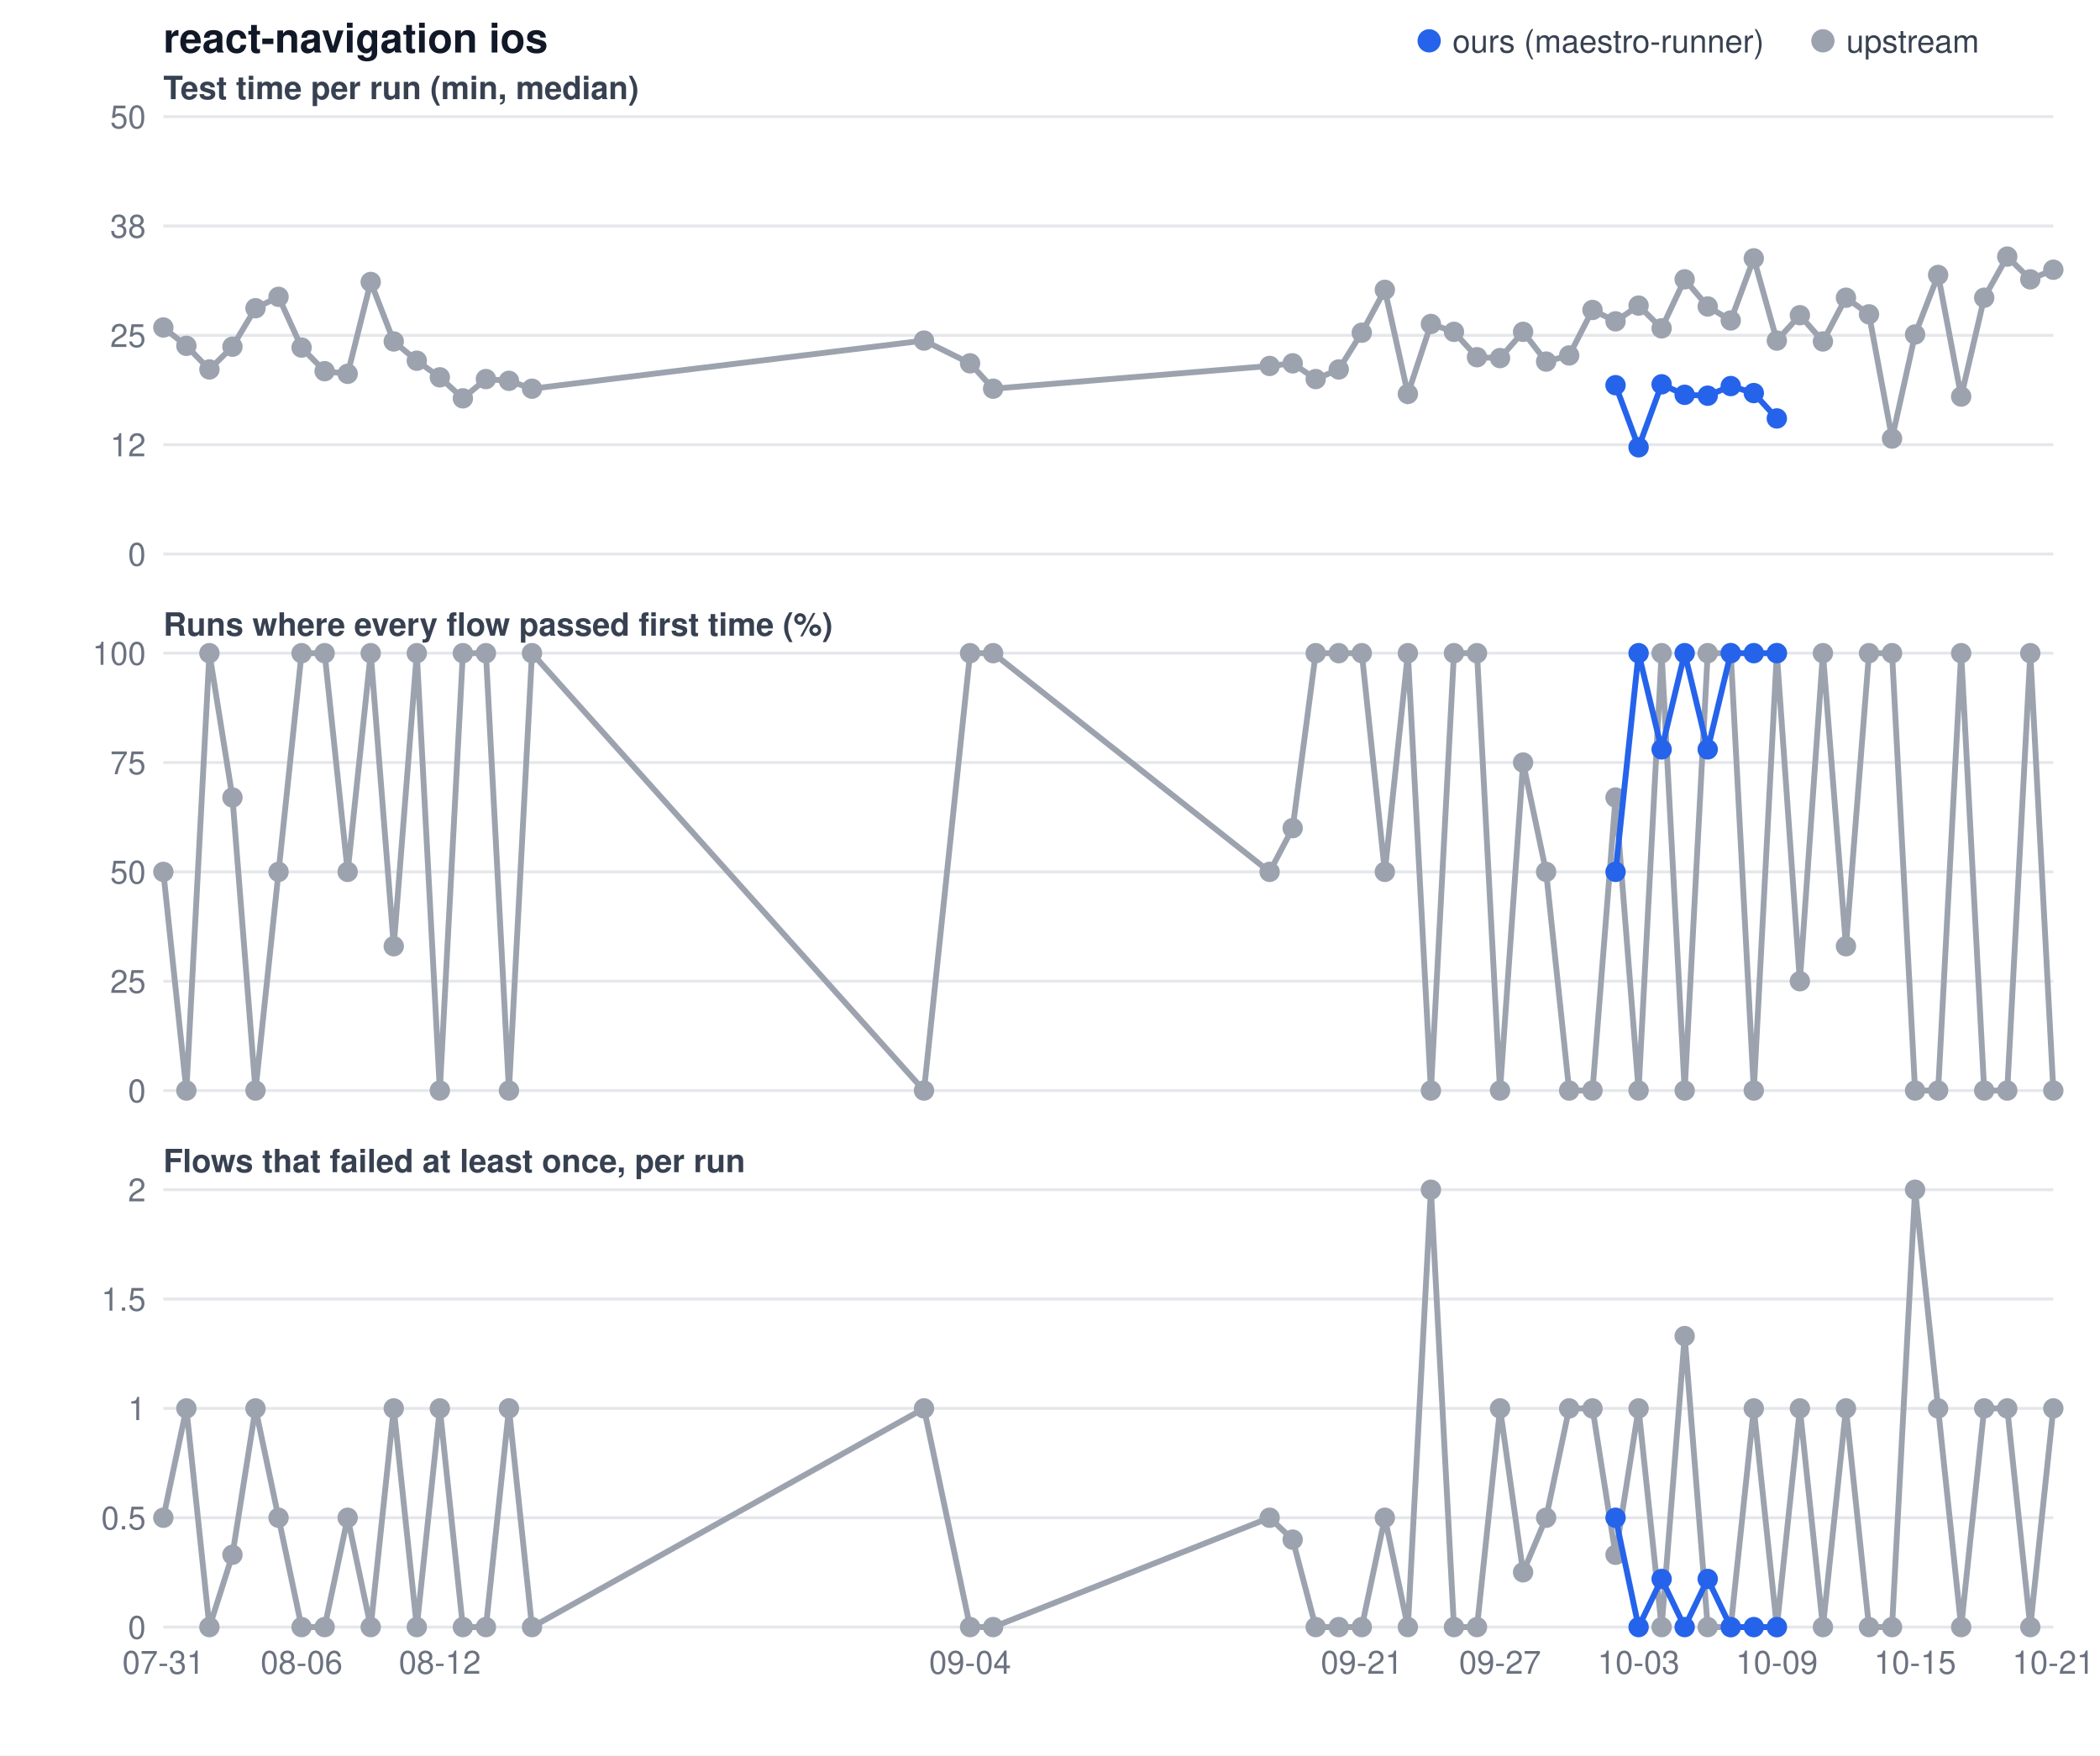
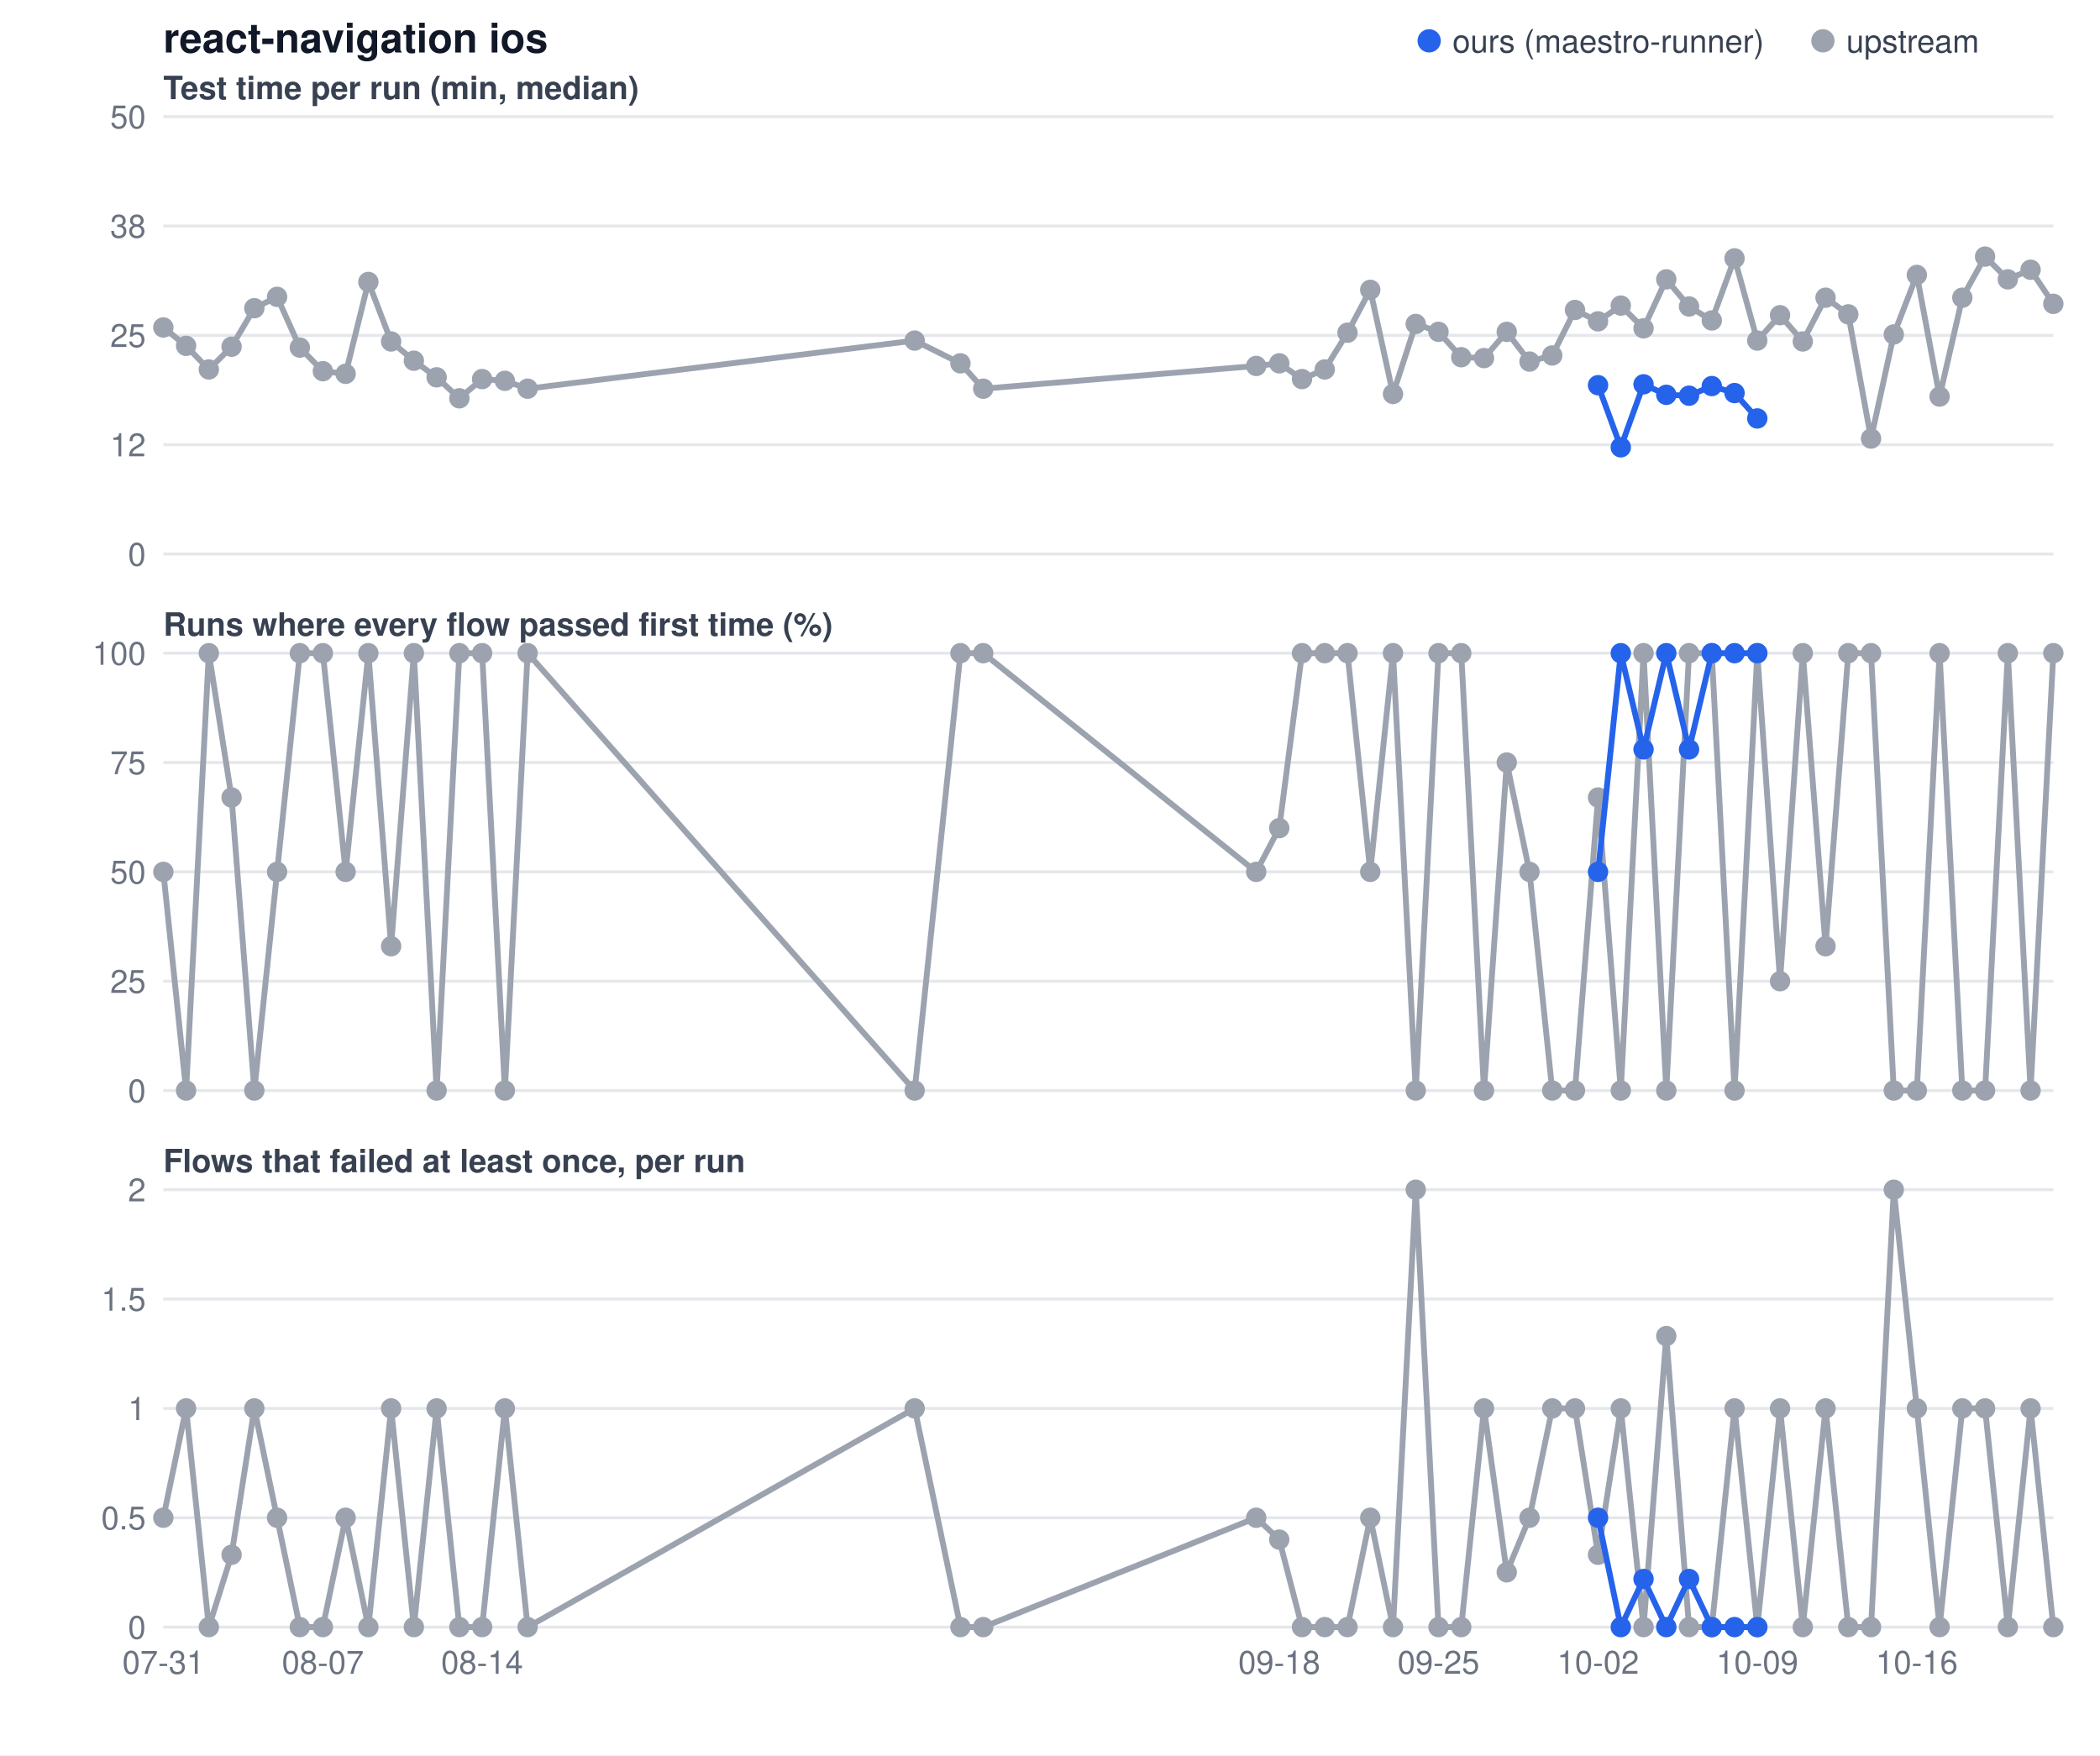
<svg xmlns="http://www.w3.org/2000/svg" width="720" height="602" font-family="-apple-system,Segoe UI,Helvetica,Arial,sans-serif" font-size="11">
  <rect width="100%" height="100%" fill="#ffffff" />
  <text x="56" y="18" font-size="14" font-weight="600" fill="#111827">react-navigation ios</text>
  <circle cx="490" cy="14" r="4" fill="#2563eb" />
  <text x="498" y="18" fill="#374151">ours (maestro-runner)</text>
  <circle cx="625" cy="14" r="4" fill="#9ca3af" />
  <text x="633" y="18" fill="#374151">upstream</text>
  <text x="56" y="34" fill="#374151" font-weight="600">Test time per run (min, median)</text>
  <line x1="56" x2="704" y1="190.0" y2="190.0" stroke="#e5e7eb" />
  <text x="50" y="194.0" text-anchor="end" fill="#6b7280">0</text>
  <line x1="56" x2="704" y1="152.5" y2="152.5" stroke="#e5e7eb" />
  <text x="50" y="156.5" text-anchor="end" fill="#6b7280">12</text>
  <line x1="56" x2="704" y1="115.0" y2="115.0" stroke="#e5e7eb" />
  <text x="50" y="119.0" text-anchor="end" fill="#6b7280">25</text>
  <line x1="56" x2="704" y1="77.5" y2="77.5" stroke="#e5e7eb" />
  <text x="50" y="81.5" text-anchor="end" fill="#6b7280">38</text>
  <line x1="56" x2="704" y1="40.0" y2="40.0" stroke="#e5e7eb" />
  <text x="50" y="44.0" text-anchor="end" fill="#6b7280">50</text>
-   <polyline fill="none" stroke="#9ca3af" stroke-width="2" points="56.0,112.3 63.9,118.6 71.8,126.7 79.7,118.9 87.6,105.7 95.5,101.8 103.4,119.2 111.3,127.3 119.2,128.2 127.1,96.7 135.0,117.1 142.9,123.7 150.8,129.4 158.7,136.6 166.6,130.0 174.5,130.6 182.4,133.3 316.8,116.8 332.6,124.6 340.5,133.3 435.3,125.5 443.2,124.6 451.1,130.0 459.0,126.7 466.9,114.1 474.8,99.4 482.7,135.1 490.6,111.1 498.5,113.8 506.4,122.5 514.3,122.8 522.2,113.8 530.1,124.0 538.0,121.9 546.0,106.3 553.9,110.2 561.8,104.8 569.7,112.6 577.6,95.8 585.5,105.1 593.4,109.9 601.3,88.6 609.2,116.8 617.1,108.1 625.0,117.1 632.9,102.1 640.8,107.8 648.7,150.4 656.6,114.7 664.5,94.3 672.4,136.0 680.3,102.1 688.2,88.0 696.1,95.8 704.0,92.5" />
+   <polyline fill="none" stroke="#9ca3af" stroke-width="2" points="56.0,112.3 63.8,118.6 71.6,126.7 79.4,118.9 87.2,105.7 95.0,101.8 102.8,119.2 110.7,127.3 118.5,128.2 126.3,96.7 134.1,117.1 141.9,123.7 149.7,129.4 157.5,136.6 165.3,130.0 173.1,130.6 180.9,133.3 313.6,116.8 329.3,124.6 337.1,133.3 430.7,125.5 438.6,124.6 446.4,130.0 454.2,126.7 462.0,114.1 469.8,99.4 477.6,135.1 485.4,111.1 493.2,113.8 501.0,122.5 508.8,122.8 516.6,113.8 524.4,124.0 532.2,121.9 540.0,106.3 547.9,110.2 555.7,104.8 563.5,112.6 571.3,95.8 579.1,105.1 586.9,109.9 594.7,88.6 602.5,116.8 610.3,108.1 618.1,117.1 625.9,102.1 633.7,107.8 641.5,150.4 649.3,114.7 657.2,94.3 665.0,136.0 672.8,102.1 680.6,88.0 688.4,95.8 696.2,92.5 704.0,104.2" />
  <circle cx="56.0" cy="112.3" r="3.5" fill="#9ca3af" />
-   <circle cx="63.9" cy="118.6" r="3.5" fill="#9ca3af" />
-   <circle cx="71.8" cy="126.7" r="3.5" fill="#9ca3af" />
-   <circle cx="79.7" cy="118.9" r="3.5" fill="#9ca3af" />
-   <circle cx="87.6" cy="105.7" r="3.5" fill="#9ca3af" />
-   <circle cx="95.5" cy="101.8" r="3.5" fill="#9ca3af" />
-   <circle cx="103.4" cy="119.2" r="3.5" fill="#9ca3af" />
-   <circle cx="111.3" cy="127.3" r="3.5" fill="#9ca3af" />
-   <circle cx="119.2" cy="128.2" r="3.5" fill="#9ca3af" />
-   <circle cx="127.1" cy="96.7" r="3.5" fill="#9ca3af" />
-   <circle cx="135.0" cy="117.1" r="3.5" fill="#9ca3af" />
-   <circle cx="142.9" cy="123.7" r="3.5" fill="#9ca3af" />
-   <circle cx="150.8" cy="129.4" r="3.5" fill="#9ca3af" />
-   <circle cx="158.7" cy="136.6" r="3.5" fill="#9ca3af" />
-   <circle cx="166.6" cy="130.0" r="3.5" fill="#9ca3af" />
-   <circle cx="174.5" cy="130.6" r="3.5" fill="#9ca3af" />
-   <circle cx="182.4" cy="133.3" r="3.5" fill="#9ca3af" />
-   <circle cx="316.8" cy="116.8" r="3.5" fill="#9ca3af" />
-   <circle cx="332.6" cy="124.6" r="3.5" fill="#9ca3af" />
-   <circle cx="340.5" cy="133.3" r="3.5" fill="#9ca3af" />
-   <circle cx="435.3" cy="125.5" r="3.5" fill="#9ca3af" />
-   <circle cx="443.2" cy="124.6" r="3.5" fill="#9ca3af" />
-   <circle cx="451.1" cy="130.0" r="3.5" fill="#9ca3af" />
-   <circle cx="459.0" cy="126.7" r="3.5" fill="#9ca3af" />
-   <circle cx="466.9" cy="114.1" r="3.5" fill="#9ca3af" />
-   <circle cx="474.8" cy="99.4" r="3.5" fill="#9ca3af" />
-   <circle cx="482.7" cy="135.1" r="3.5" fill="#9ca3af" />
-   <circle cx="490.6" cy="111.1" r="3.5" fill="#9ca3af" />
-   <circle cx="498.5" cy="113.8" r="3.5" fill="#9ca3af" />
-   <circle cx="506.4" cy="122.5" r="3.5" fill="#9ca3af" />
-   <circle cx="514.3" cy="122.8" r="3.5" fill="#9ca3af" />
-   <circle cx="522.2" cy="113.8" r="3.5" fill="#9ca3af" />
-   <circle cx="530.1" cy="124.0" r="3.5" fill="#9ca3af" />
-   <circle cx="538.0" cy="121.9" r="3.5" fill="#9ca3af" />
-   <circle cx="546.0" cy="106.3" r="3.5" fill="#9ca3af" />
-   <circle cx="553.9" cy="110.2" r="3.5" fill="#9ca3af" />
-   <circle cx="561.8" cy="104.8" r="3.5" fill="#9ca3af" />
-   <circle cx="569.7" cy="112.6" r="3.5" fill="#9ca3af" />
-   <circle cx="577.6" cy="95.8" r="3.5" fill="#9ca3af" />
-   <circle cx="585.5" cy="105.1" r="3.5" fill="#9ca3af" />
-   <circle cx="593.4" cy="109.9" r="3.5" fill="#9ca3af" />
-   <circle cx="601.3" cy="88.6" r="3.5" fill="#9ca3af" />
-   <circle cx="609.2" cy="116.8" r="3.5" fill="#9ca3af" />
-   <circle cx="617.1" cy="108.1" r="3.5" fill="#9ca3af" />
-   <circle cx="625.0" cy="117.1" r="3.5" fill="#9ca3af" />
-   <circle cx="632.9" cy="102.1" r="3.5" fill="#9ca3af" />
-   <circle cx="640.8" cy="107.8" r="3.5" fill="#9ca3af" />
-   <circle cx="648.7" cy="150.4" r="3.5" fill="#9ca3af" />
-   <circle cx="656.6" cy="114.7" r="3.5" fill="#9ca3af" />
-   <circle cx="664.5" cy="94.3" r="3.5" fill="#9ca3af" />
-   <circle cx="672.4" cy="136.0" r="3.5" fill="#9ca3af" />
-   <circle cx="680.3" cy="102.1" r="3.5" fill="#9ca3af" />
-   <circle cx="688.2" cy="88.0" r="3.5" fill="#9ca3af" />
-   <circle cx="696.1" cy="95.8" r="3.5" fill="#9ca3af" />
-   <circle cx="704.0" cy="92.5" r="3.5" fill="#9ca3af" />
-   <polyline fill="none" stroke="#2563eb" stroke-width="2" points="553.9,132.1 561.8,153.4 569.7,131.8 577.6,135.4 585.5,135.7 593.4,132.4 601.3,134.8 609.2,143.5" />
-   <circle cx="553.9" cy="132.1" r="3.5" fill="#2563eb" />
-   <circle cx="561.8" cy="153.4" r="3.5" fill="#2563eb" />
-   <circle cx="569.7" cy="131.8" r="3.5" fill="#2563eb" />
-   <circle cx="577.6" cy="135.4" r="3.5" fill="#2563eb" />
-   <circle cx="585.5" cy="135.7" r="3.5" fill="#2563eb" />
-   <circle cx="593.4" cy="132.4" r="3.5" fill="#2563eb" />
-   <circle cx="601.3" cy="134.8" r="3.5" fill="#2563eb" />
-   <circle cx="609.2" cy="143.5" r="3.5" fill="#2563eb" />
+   <circle cx="63.8" cy="118.6" r="3.5" fill="#9ca3af" />
+   <circle cx="71.6" cy="126.7" r="3.5" fill="#9ca3af" />
+   <circle cx="79.4" cy="118.9" r="3.5" fill="#9ca3af" />
+   <circle cx="87.2" cy="105.7" r="3.5" fill="#9ca3af" />
+   <circle cx="95.0" cy="101.8" r="3.5" fill="#9ca3af" />
+   <circle cx="102.8" cy="119.2" r="3.5" fill="#9ca3af" />
+   <circle cx="110.7" cy="127.3" r="3.5" fill="#9ca3af" />
+   <circle cx="118.5" cy="128.2" r="3.5" fill="#9ca3af" />
+   <circle cx="126.3" cy="96.7" r="3.5" fill="#9ca3af" />
+   <circle cx="134.1" cy="117.1" r="3.5" fill="#9ca3af" />
+   <circle cx="141.9" cy="123.7" r="3.5" fill="#9ca3af" />
+   <circle cx="149.7" cy="129.4" r="3.5" fill="#9ca3af" />
+   <circle cx="157.5" cy="136.6" r="3.5" fill="#9ca3af" />
+   <circle cx="165.3" cy="130.0" r="3.5" fill="#9ca3af" />
+   <circle cx="173.1" cy="130.6" r="3.5" fill="#9ca3af" />
+   <circle cx="180.9" cy="133.3" r="3.5" fill="#9ca3af" />
+   <circle cx="313.6" cy="116.8" r="3.5" fill="#9ca3af" />
+   <circle cx="329.3" cy="124.6" r="3.5" fill="#9ca3af" />
+   <circle cx="337.1" cy="133.3" r="3.5" fill="#9ca3af" />
+   <circle cx="430.7" cy="125.5" r="3.5" fill="#9ca3af" />
+   <circle cx="438.6" cy="124.6" r="3.5" fill="#9ca3af" />
+   <circle cx="446.4" cy="130.0" r="3.5" fill="#9ca3af" />
+   <circle cx="454.2" cy="126.7" r="3.5" fill="#9ca3af" />
+   <circle cx="462.0" cy="114.1" r="3.5" fill="#9ca3af" />
+   <circle cx="469.8" cy="99.4" r="3.5" fill="#9ca3af" />
+   <circle cx="477.6" cy="135.1" r="3.5" fill="#9ca3af" />
+   <circle cx="485.4" cy="111.1" r="3.5" fill="#9ca3af" />
+   <circle cx="493.2" cy="113.8" r="3.5" fill="#9ca3af" />
+   <circle cx="501.0" cy="122.5" r="3.5" fill="#9ca3af" />
+   <circle cx="508.8" cy="122.8" r="3.5" fill="#9ca3af" />
+   <circle cx="516.6" cy="113.8" r="3.5" fill="#9ca3af" />
+   <circle cx="524.4" cy="124.0" r="3.5" fill="#9ca3af" />
+   <circle cx="532.2" cy="121.9" r="3.5" fill="#9ca3af" />
+   <circle cx="540.0" cy="106.3" r="3.5" fill="#9ca3af" />
+   <circle cx="547.9" cy="110.2" r="3.5" fill="#9ca3af" />
+   <circle cx="555.7" cy="104.8" r="3.5" fill="#9ca3af" />
+   <circle cx="563.5" cy="112.6" r="3.5" fill="#9ca3af" />
+   <circle cx="571.3" cy="95.8" r="3.5" fill="#9ca3af" />
+   <circle cx="579.1" cy="105.1" r="3.5" fill="#9ca3af" />
+   <circle cx="586.9" cy="109.9" r="3.5" fill="#9ca3af" />
+   <circle cx="594.7" cy="88.6" r="3.5" fill="#9ca3af" />
+   <circle cx="602.5" cy="116.8" r="3.5" fill="#9ca3af" />
+   <circle cx="610.3" cy="108.1" r="3.5" fill="#9ca3af" />
+   <circle cx="618.1" cy="117.1" r="3.5" fill="#9ca3af" />
+   <circle cx="625.9" cy="102.1" r="3.5" fill="#9ca3af" />
+   <circle cx="633.7" cy="107.8" r="3.5" fill="#9ca3af" />
+   <circle cx="641.5" cy="150.4" r="3.5" fill="#9ca3af" />
+   <circle cx="649.3" cy="114.7" r="3.5" fill="#9ca3af" />
+   <circle cx="657.2" cy="94.3" r="3.5" fill="#9ca3af" />
+   <circle cx="665.0" cy="136.0" r="3.5" fill="#9ca3af" />
+   <circle cx="672.8" cy="102.1" r="3.5" fill="#9ca3af" />
+   <circle cx="680.6" cy="88.0" r="3.5" fill="#9ca3af" />
+   <circle cx="688.4" cy="95.8" r="3.5" fill="#9ca3af" />
+   <circle cx="696.2" cy="92.5" r="3.5" fill="#9ca3af" />
+   <circle cx="704.0" cy="104.2" r="3.5" fill="#9ca3af" />
+   <polyline fill="none" stroke="#2563eb" stroke-width="2" points="547.9,132.1 555.7,153.4 563.5,131.8 571.3,135.4 579.1,135.7 586.9,132.4 594.7,134.8 602.5,143.5" />
+   <circle cx="547.9" cy="132.1" r="3.5" fill="#2563eb" />
+   <circle cx="555.7" cy="153.4" r="3.5" fill="#2563eb" />
+   <circle cx="563.5" cy="131.8" r="3.5" fill="#2563eb" />
+   <circle cx="571.3" cy="135.4" r="3.5" fill="#2563eb" />
+   <circle cx="579.1" cy="135.7" r="3.5" fill="#2563eb" />
+   <circle cx="586.9" cy="132.4" r="3.5" fill="#2563eb" />
+   <circle cx="594.7" cy="134.8" r="3.5" fill="#2563eb" />
+   <circle cx="602.5" cy="143.5" r="3.5" fill="#2563eb" />
  <text x="56" y="218" fill="#374151" font-weight="600">Runs where every flow passed first time (%)</text>
  <line x1="56" x2="704" y1="374.0" y2="374.0" stroke="#e5e7eb" />
  <text x="50" y="378.0" text-anchor="end" fill="#6b7280">0</text>
  <line x1="56" x2="704" y1="336.5" y2="336.5" stroke="#e5e7eb" />
  <text x="50" y="340.5" text-anchor="end" fill="#6b7280">25</text>
  <line x1="56" x2="704" y1="299.0" y2="299.0" stroke="#e5e7eb" />
  <text x="50" y="303.0" text-anchor="end" fill="#6b7280">50</text>
  <line x1="56" x2="704" y1="261.5" y2="261.5" stroke="#e5e7eb" />
  <text x="50" y="265.5" text-anchor="end" fill="#6b7280">75</text>
  <line x1="56" x2="704" y1="224.0" y2="224.0" stroke="#e5e7eb" />
  <text x="50" y="228.0" text-anchor="end" fill="#6b7280">100</text>
-   <polyline fill="none" stroke="#9ca3af" stroke-width="2" points="56.0,299.0 63.9,374.0 71.8,224.0 79.7,273.5 87.6,374.0 95.5,299.0 103.4,224.0 111.3,224.0 119.2,299.0 127.1,224.0 135.0,324.5 142.9,224.0 150.8,374.0 158.7,224.0 166.6,224.0 174.5,374.0 182.4,224.0 316.8,374.0 332.6,224.0 340.5,224.0 435.3,299.0 443.2,284.0 451.1,224.0 459.0,224.0 466.9,224.0 474.8,299.0 482.7,224.0 490.6,374.0 498.5,224.0 506.4,224.0 514.3,374.0 522.2,261.5 530.1,299.0 538.0,374.0 546.0,374.0 553.9,273.5 561.8,374.0 569.7,224.0 577.6,374.0 585.5,224.0 593.4,224.0 601.3,374.0 609.2,224.0 617.1,336.5 625.0,224.0 632.9,324.5 640.8,224.0 648.7,224.0 656.6,374.0 664.5,374.0 672.4,224.0 680.3,374.0 688.2,374.0 696.1,224.0 704.0,374.0" />
+   <polyline fill="none" stroke="#9ca3af" stroke-width="2" points="56.0,299.0 63.8,374.0 71.6,224.0 79.4,273.5 87.2,374.0 95.0,299.0 102.8,224.0 110.7,224.0 118.5,299.0 126.3,224.0 134.1,324.5 141.9,224.0 149.7,374.0 157.5,224.0 165.3,224.0 173.1,374.0 180.9,224.0 313.6,374.0 329.3,224.0 337.1,224.0 430.7,299.0 438.6,284.0 446.4,224.0 454.2,224.0 462.0,224.0 469.8,299.0 477.6,224.0 485.4,374.0 493.2,224.0 501.0,224.0 508.8,374.0 516.6,261.5 524.4,299.0 532.2,374.0 540.0,374.0 547.9,273.5 555.7,374.0 563.5,224.0 571.3,374.0 579.1,224.0 586.9,224.0 594.7,374.0 602.5,224.0 610.3,336.5 618.1,224.0 625.9,324.5 633.7,224.0 641.5,224.0 649.3,374.0 657.2,374.0 665.0,224.0 672.8,374.0 680.6,374.0 688.4,224.0 696.2,374.0 704.0,224.0" />
  <circle cx="56.0" cy="299.0" r="3.5" fill="#9ca3af" />
-   <circle cx="63.9" cy="374.0" r="3.5" fill="#9ca3af" />
-   <circle cx="71.8" cy="224.0" r="3.5" fill="#9ca3af" />
-   <circle cx="79.7" cy="273.5" r="3.5" fill="#9ca3af" />
-   <circle cx="87.6" cy="374.0" r="3.5" fill="#9ca3af" />
-   <circle cx="95.5" cy="299.0" r="3.5" fill="#9ca3af" />
-   <circle cx="103.4" cy="224.0" r="3.5" fill="#9ca3af" />
-   <circle cx="111.3" cy="224.0" r="3.5" fill="#9ca3af" />
-   <circle cx="119.2" cy="299.0" r="3.5" fill="#9ca3af" />
-   <circle cx="127.1" cy="224.0" r="3.5" fill="#9ca3af" />
-   <circle cx="135.0" cy="324.5" r="3.5" fill="#9ca3af" />
-   <circle cx="142.9" cy="224.0" r="3.5" fill="#9ca3af" />
-   <circle cx="150.8" cy="374.0" r="3.5" fill="#9ca3af" />
-   <circle cx="158.7" cy="224.0" r="3.5" fill="#9ca3af" />
-   <circle cx="166.6" cy="224.0" r="3.5" fill="#9ca3af" />
-   <circle cx="174.5" cy="374.0" r="3.5" fill="#9ca3af" />
-   <circle cx="182.4" cy="224.0" r="3.5" fill="#9ca3af" />
-   <circle cx="316.8" cy="374.0" r="3.5" fill="#9ca3af" />
-   <circle cx="332.6" cy="224.0" r="3.5" fill="#9ca3af" />
-   <circle cx="340.5" cy="224.0" r="3.5" fill="#9ca3af" />
-   <circle cx="435.3" cy="299.0" r="3.5" fill="#9ca3af" />
-   <circle cx="443.2" cy="284.0" r="3.5" fill="#9ca3af" />
-   <circle cx="451.1" cy="224.0" r="3.5" fill="#9ca3af" />
-   <circle cx="459.0" cy="224.0" r="3.5" fill="#9ca3af" />
-   <circle cx="466.9" cy="224.0" r="3.5" fill="#9ca3af" />
-   <circle cx="474.8" cy="299.0" r="3.5" fill="#9ca3af" />
-   <circle cx="482.7" cy="224.0" r="3.5" fill="#9ca3af" />
-   <circle cx="490.6" cy="374.0" r="3.5" fill="#9ca3af" />
-   <circle cx="498.5" cy="224.0" r="3.5" fill="#9ca3af" />
-   <circle cx="506.4" cy="224.0" r="3.5" fill="#9ca3af" />
-   <circle cx="514.3" cy="374.0" r="3.5" fill="#9ca3af" />
-   <circle cx="522.2" cy="261.5" r="3.5" fill="#9ca3af" />
-   <circle cx="530.1" cy="299.0" r="3.5" fill="#9ca3af" />
-   <circle cx="538.0" cy="374.0" r="3.5" fill="#9ca3af" />
-   <circle cx="546.0" cy="374.0" r="3.5" fill="#9ca3af" />
-   <circle cx="553.9" cy="273.5" r="3.5" fill="#9ca3af" />
-   <circle cx="561.8" cy="374.0" r="3.5" fill="#9ca3af" />
-   <circle cx="569.7" cy="224.0" r="3.5" fill="#9ca3af" />
-   <circle cx="577.6" cy="374.0" r="3.5" fill="#9ca3af" />
-   <circle cx="585.5" cy="224.0" r="3.5" fill="#9ca3af" />
-   <circle cx="593.4" cy="224.0" r="3.5" fill="#9ca3af" />
-   <circle cx="601.3" cy="374.0" r="3.5" fill="#9ca3af" />
-   <circle cx="609.2" cy="224.0" r="3.5" fill="#9ca3af" />
-   <circle cx="617.1" cy="336.5" r="3.5" fill="#9ca3af" />
-   <circle cx="625.0" cy="224.0" r="3.5" fill="#9ca3af" />
-   <circle cx="632.9" cy="324.5" r="3.5" fill="#9ca3af" />
-   <circle cx="640.8" cy="224.0" r="3.5" fill="#9ca3af" />
-   <circle cx="648.7" cy="224.0" r="3.5" fill="#9ca3af" />
-   <circle cx="656.6" cy="374.0" r="3.5" fill="#9ca3af" />
-   <circle cx="664.5" cy="374.0" r="3.5" fill="#9ca3af" />
-   <circle cx="672.4" cy="224.0" r="3.5" fill="#9ca3af" />
-   <circle cx="680.3" cy="374.0" r="3.5" fill="#9ca3af" />
-   <circle cx="688.2" cy="374.0" r="3.5" fill="#9ca3af" />
-   <circle cx="696.1" cy="224.0" r="3.5" fill="#9ca3af" />
-   <circle cx="704.0" cy="374.0" r="3.5" fill="#9ca3af" />
-   <polyline fill="none" stroke="#2563eb" stroke-width="2" points="553.9,299.0 561.8,224.0 569.7,257.0 577.6,224.0 585.5,257.0 593.4,224.0 601.3,224.0 609.2,224.0" />
-   <circle cx="553.9" cy="299.0" r="3.5" fill="#2563eb" />
-   <circle cx="561.8" cy="224.0" r="3.5" fill="#2563eb" />
-   <circle cx="569.7" cy="257.0" r="3.5" fill="#2563eb" />
-   <circle cx="577.6" cy="224.0" r="3.5" fill="#2563eb" />
-   <circle cx="585.5" cy="257.0" r="3.5" fill="#2563eb" />
-   <circle cx="593.4" cy="224.0" r="3.5" fill="#2563eb" />
-   <circle cx="601.3" cy="224.0" r="3.5" fill="#2563eb" />
-   <circle cx="609.2" cy="224.0" r="3.5" fill="#2563eb" />
+   <circle cx="63.8" cy="374.0" r="3.5" fill="#9ca3af" />
+   <circle cx="71.6" cy="224.0" r="3.5" fill="#9ca3af" />
+   <circle cx="79.4" cy="273.5" r="3.5" fill="#9ca3af" />
+   <circle cx="87.2" cy="374.0" r="3.5" fill="#9ca3af" />
+   <circle cx="95.0" cy="299.0" r="3.5" fill="#9ca3af" />
+   <circle cx="102.8" cy="224.0" r="3.5" fill="#9ca3af" />
+   <circle cx="110.7" cy="224.0" r="3.5" fill="#9ca3af" />
+   <circle cx="118.5" cy="299.0" r="3.5" fill="#9ca3af" />
+   <circle cx="126.3" cy="224.0" r="3.5" fill="#9ca3af" />
+   <circle cx="134.1" cy="324.5" r="3.5" fill="#9ca3af" />
+   <circle cx="141.9" cy="224.0" r="3.5" fill="#9ca3af" />
+   <circle cx="149.7" cy="374.0" r="3.5" fill="#9ca3af" />
+   <circle cx="157.5" cy="224.0" r="3.5" fill="#9ca3af" />
+   <circle cx="165.3" cy="224.0" r="3.5" fill="#9ca3af" />
+   <circle cx="173.1" cy="374.0" r="3.5" fill="#9ca3af" />
+   <circle cx="180.9" cy="224.0" r="3.5" fill="#9ca3af" />
+   <circle cx="313.6" cy="374.0" r="3.5" fill="#9ca3af" />
+   <circle cx="329.3" cy="224.0" r="3.5" fill="#9ca3af" />
+   <circle cx="337.1" cy="224.0" r="3.5" fill="#9ca3af" />
+   <circle cx="430.7" cy="299.0" r="3.5" fill="#9ca3af" />
+   <circle cx="438.6" cy="284.0" r="3.5" fill="#9ca3af" />
+   <circle cx="446.4" cy="224.0" r="3.5" fill="#9ca3af" />
+   <circle cx="454.2" cy="224.0" r="3.5" fill="#9ca3af" />
+   <circle cx="462.0" cy="224.0" r="3.5" fill="#9ca3af" />
+   <circle cx="469.8" cy="299.0" r="3.5" fill="#9ca3af" />
+   <circle cx="477.6" cy="224.0" r="3.5" fill="#9ca3af" />
+   <circle cx="485.4" cy="374.0" r="3.5" fill="#9ca3af" />
+   <circle cx="493.2" cy="224.0" r="3.5" fill="#9ca3af" />
+   <circle cx="501.0" cy="224.0" r="3.5" fill="#9ca3af" />
+   <circle cx="508.8" cy="374.0" r="3.5" fill="#9ca3af" />
+   <circle cx="516.6" cy="261.5" r="3.5" fill="#9ca3af" />
+   <circle cx="524.4" cy="299.0" r="3.5" fill="#9ca3af" />
+   <circle cx="532.2" cy="374.0" r="3.5" fill="#9ca3af" />
+   <circle cx="540.0" cy="374.0" r="3.5" fill="#9ca3af" />
+   <circle cx="547.9" cy="273.5" r="3.5" fill="#9ca3af" />
+   <circle cx="555.7" cy="374.0" r="3.5" fill="#9ca3af" />
+   <circle cx="563.5" cy="224.0" r="3.5" fill="#9ca3af" />
+   <circle cx="571.3" cy="374.0" r="3.5" fill="#9ca3af" />
+   <circle cx="579.1" cy="224.0" r="3.5" fill="#9ca3af" />
+   <circle cx="586.9" cy="224.0" r="3.5" fill="#9ca3af" />
+   <circle cx="594.7" cy="374.0" r="3.5" fill="#9ca3af" />
+   <circle cx="602.5" cy="224.0" r="3.5" fill="#9ca3af" />
+   <circle cx="610.3" cy="336.5" r="3.5" fill="#9ca3af" />
+   <circle cx="618.1" cy="224.0" r="3.5" fill="#9ca3af" />
+   <circle cx="625.9" cy="324.5" r="3.5" fill="#9ca3af" />
+   <circle cx="633.7" cy="224.0" r="3.5" fill="#9ca3af" />
+   <circle cx="641.5" cy="224.0" r="3.5" fill="#9ca3af" />
+   <circle cx="649.3" cy="374.0" r="3.5" fill="#9ca3af" />
+   <circle cx="657.2" cy="374.0" r="3.5" fill="#9ca3af" />
+   <circle cx="665.0" cy="224.0" r="3.5" fill="#9ca3af" />
+   <circle cx="672.8" cy="374.0" r="3.5" fill="#9ca3af" />
+   <circle cx="680.6" cy="374.0" r="3.5" fill="#9ca3af" />
+   <circle cx="688.4" cy="224.0" r="3.5" fill="#9ca3af" />
+   <circle cx="696.2" cy="374.0" r="3.5" fill="#9ca3af" />
+   <circle cx="704.0" cy="224.0" r="3.5" fill="#9ca3af" />
+   <polyline fill="none" stroke="#2563eb" stroke-width="2" points="547.9,299.0 555.7,224.0 563.5,257.0 571.3,224.0 579.1,257.0 586.9,224.0 594.7,224.0 602.5,224.0" />
+   <circle cx="547.9" cy="299.0" r="3.5" fill="#2563eb" />
+   <circle cx="555.7" cy="224.0" r="3.5" fill="#2563eb" />
+   <circle cx="563.5" cy="257.0" r="3.5" fill="#2563eb" />
+   <circle cx="571.3" cy="224.0" r="3.5" fill="#2563eb" />
+   <circle cx="579.1" cy="257.0" r="3.5" fill="#2563eb" />
+   <circle cx="586.9" cy="224.0" r="3.5" fill="#2563eb" />
+   <circle cx="594.7" cy="224.0" r="3.5" fill="#2563eb" />
+   <circle cx="602.5" cy="224.0" r="3.5" fill="#2563eb" />
  <text x="56" y="402" fill="#374151" font-weight="600">Flows that failed at least once, per run</text>
  <line x1="56" x2="704" y1="558.0" y2="558.0" stroke="#e5e7eb" />
  <text x="50" y="562.0" text-anchor="end" fill="#6b7280">0</text>
  <line x1="56" x2="704" y1="520.5" y2="520.5" stroke="#e5e7eb" />
  <text x="50" y="524.5" text-anchor="end" fill="#6b7280">0.5</text>
  <line x1="56" x2="704" y1="483.0" y2="483.0" stroke="#e5e7eb" />
  <text x="50" y="487.0" text-anchor="end" fill="#6b7280">1</text>
  <line x1="56" x2="704" y1="445.5" y2="445.5" stroke="#e5e7eb" />
  <text x="50" y="449.5" text-anchor="end" fill="#6b7280">1.5</text>
  <line x1="56" x2="704" y1="408.0" y2="408.0" stroke="#e5e7eb" />
  <text x="50" y="412.0" text-anchor="end" fill="#6b7280">2</text>
-   <polyline fill="none" stroke="#9ca3af" stroke-width="2" points="56.0,520.5 63.9,483.0 71.8,558.0 79.7,533.2 87.6,483.0 95.5,520.5 103.4,558.0 111.3,558.0 119.2,520.5 127.1,558.0 135.0,483.0 142.9,558.0 150.8,483.0 158.7,558.0 166.6,558.0 174.5,483.0 182.4,558.0 316.8,483.0 332.6,558.0 340.5,558.0 435.3,520.5 443.2,528.0 451.1,558.0 459.0,558.0 466.9,558.0 474.8,520.5 482.7,558.0 490.6,408.0 498.5,558.0 506.4,558.0 514.3,483.0 522.2,539.2 530.1,520.5 538.0,483.0 546.0,483.0 553.9,533.2 561.8,483.0 569.7,558.0 577.6,458.2 585.5,558.0 593.4,558.0 601.3,483.0 609.2,558.0 617.1,483.0 625.0,558.0 632.9,483.0 640.8,558.0 648.7,558.0 656.6,408.0 664.5,483.0 672.4,558.0 680.3,483.0 688.2,483.0 696.1,558.0 704.0,483.0" />
+   <polyline fill="none" stroke="#9ca3af" stroke-width="2" points="56.0,520.5 63.8,483.0 71.6,558.0 79.4,533.2 87.2,483.0 95.0,520.5 102.8,558.0 110.7,558.0 118.5,520.5 126.3,558.0 134.1,483.0 141.9,558.0 149.7,483.0 157.5,558.0 165.3,558.0 173.1,483.0 180.9,558.0 313.6,483.0 329.3,558.0 337.1,558.0 430.7,520.5 438.6,528.0 446.4,558.0 454.2,558.0 462.0,558.0 469.8,520.5 477.6,558.0 485.4,408.0 493.2,558.0 501.0,558.0 508.8,483.0 516.6,539.2 524.4,520.5 532.2,483.0 540.0,483.0 547.9,533.2 555.7,483.0 563.5,558.0 571.3,458.2 579.1,558.0 586.9,558.0 594.7,483.0 602.5,558.0 610.3,483.0 618.1,558.0 625.9,483.0 633.7,558.0 641.5,558.0 649.3,408.0 657.2,483.0 665.0,558.0 672.8,483.0 680.6,483.0 688.4,558.0 696.2,483.0 704.0,558.0" />
  <circle cx="56.0" cy="520.5" r="3.5" fill="#9ca3af" />
-   <circle cx="63.9" cy="483.0" r="3.5" fill="#9ca3af" />
-   <circle cx="71.8" cy="558.0" r="3.5" fill="#9ca3af" />
-   <circle cx="79.7" cy="533.2" r="3.5" fill="#9ca3af" />
-   <circle cx="87.6" cy="483.0" r="3.5" fill="#9ca3af" />
-   <circle cx="95.5" cy="520.5" r="3.5" fill="#9ca3af" />
-   <circle cx="103.4" cy="558.0" r="3.5" fill="#9ca3af" />
-   <circle cx="111.3" cy="558.0" r="3.5" fill="#9ca3af" />
-   <circle cx="119.2" cy="520.5" r="3.5" fill="#9ca3af" />
-   <circle cx="127.1" cy="558.0" r="3.5" fill="#9ca3af" />
-   <circle cx="135.0" cy="483.0" r="3.5" fill="#9ca3af" />
-   <circle cx="142.9" cy="558.0" r="3.5" fill="#9ca3af" />
-   <circle cx="150.8" cy="483.0" r="3.5" fill="#9ca3af" />
-   <circle cx="158.7" cy="558.0" r="3.5" fill="#9ca3af" />
-   <circle cx="166.6" cy="558.0" r="3.5" fill="#9ca3af" />
-   <circle cx="174.5" cy="483.0" r="3.5" fill="#9ca3af" />
-   <circle cx="182.4" cy="558.0" r="3.5" fill="#9ca3af" />
-   <circle cx="316.8" cy="483.0" r="3.5" fill="#9ca3af" />
-   <circle cx="332.6" cy="558.0" r="3.5" fill="#9ca3af" />
-   <circle cx="340.5" cy="558.0" r="3.5" fill="#9ca3af" />
-   <circle cx="435.3" cy="520.5" r="3.5" fill="#9ca3af" />
-   <circle cx="443.2" cy="528.0" r="3.5" fill="#9ca3af" />
-   <circle cx="451.1" cy="558.0" r="3.5" fill="#9ca3af" />
-   <circle cx="459.0" cy="558.0" r="3.5" fill="#9ca3af" />
-   <circle cx="466.9" cy="558.0" r="3.5" fill="#9ca3af" />
-   <circle cx="474.8" cy="520.5" r="3.5" fill="#9ca3af" />
-   <circle cx="482.7" cy="558.0" r="3.5" fill="#9ca3af" />
-   <circle cx="490.6" cy="408.0" r="3.5" fill="#9ca3af" />
-   <circle cx="498.5" cy="558.0" r="3.5" fill="#9ca3af" />
-   <circle cx="506.4" cy="558.0" r="3.5" fill="#9ca3af" />
-   <circle cx="514.3" cy="483.0" r="3.5" fill="#9ca3af" />
-   <circle cx="522.2" cy="539.2" r="3.5" fill="#9ca3af" />
-   <circle cx="530.1" cy="520.5" r="3.5" fill="#9ca3af" />
-   <circle cx="538.0" cy="483.0" r="3.5" fill="#9ca3af" />
-   <circle cx="546.0" cy="483.0" r="3.5" fill="#9ca3af" />
-   <circle cx="553.9" cy="533.2" r="3.5" fill="#9ca3af" />
-   <circle cx="561.8" cy="483.0" r="3.5" fill="#9ca3af" />
-   <circle cx="569.7" cy="558.0" r="3.5" fill="#9ca3af" />
-   <circle cx="577.6" cy="458.2" r="3.5" fill="#9ca3af" />
-   <circle cx="585.5" cy="558.0" r="3.5" fill="#9ca3af" />
-   <circle cx="593.4" cy="558.0" r="3.5" fill="#9ca3af" />
-   <circle cx="601.3" cy="483.0" r="3.5" fill="#9ca3af" />
-   <circle cx="609.2" cy="558.0" r="3.5" fill="#9ca3af" />
-   <circle cx="617.1" cy="483.0" r="3.5" fill="#9ca3af" />
-   <circle cx="625.0" cy="558.0" r="3.5" fill="#9ca3af" />
-   <circle cx="632.9" cy="483.0" r="3.5" fill="#9ca3af" />
-   <circle cx="640.8" cy="558.0" r="3.5" fill="#9ca3af" />
-   <circle cx="648.7" cy="558.0" r="3.5" fill="#9ca3af" />
-   <circle cx="656.6" cy="408.0" r="3.5" fill="#9ca3af" />
-   <circle cx="664.5" cy="483.0" r="3.5" fill="#9ca3af" />
-   <circle cx="672.4" cy="558.0" r="3.5" fill="#9ca3af" />
-   <circle cx="680.3" cy="483.0" r="3.5" fill="#9ca3af" />
-   <circle cx="688.2" cy="483.0" r="3.5" fill="#9ca3af" />
-   <circle cx="696.1" cy="558.0" r="3.5" fill="#9ca3af" />
-   <circle cx="704.0" cy="483.0" r="3.5" fill="#9ca3af" />
-   <polyline fill="none" stroke="#2563eb" stroke-width="2" points="553.9,520.5 561.8,558.0 569.7,541.5 577.6,558.0 585.5,541.5 593.4,558.0 601.3,558.0 609.2,558.0" />
-   <circle cx="553.9" cy="520.5" r="3.5" fill="#2563eb" />
-   <circle cx="561.8" cy="558.0" r="3.5" fill="#2563eb" />
-   <circle cx="569.7" cy="541.5" r="3.5" fill="#2563eb" />
-   <circle cx="577.6" cy="558.0" r="3.5" fill="#2563eb" />
-   <circle cx="585.5" cy="541.5" r="3.5" fill="#2563eb" />
-   <circle cx="593.4" cy="558.0" r="3.5" fill="#2563eb" />
-   <circle cx="601.3" cy="558.0" r="3.5" fill="#2563eb" />
-   <circle cx="609.2" cy="558.0" r="3.5" fill="#2563eb" />
+   <circle cx="63.8" cy="483.0" r="3.5" fill="#9ca3af" />
+   <circle cx="71.6" cy="558.0" r="3.5" fill="#9ca3af" />
+   <circle cx="79.4" cy="533.2" r="3.5" fill="#9ca3af" />
+   <circle cx="87.2" cy="483.0" r="3.5" fill="#9ca3af" />
+   <circle cx="95.0" cy="520.5" r="3.5" fill="#9ca3af" />
+   <circle cx="102.8" cy="558.0" r="3.5" fill="#9ca3af" />
+   <circle cx="110.7" cy="558.0" r="3.5" fill="#9ca3af" />
+   <circle cx="118.5" cy="520.5" r="3.5" fill="#9ca3af" />
+   <circle cx="126.3" cy="558.0" r="3.5" fill="#9ca3af" />
+   <circle cx="134.1" cy="483.0" r="3.5" fill="#9ca3af" />
+   <circle cx="141.9" cy="558.0" r="3.5" fill="#9ca3af" />
+   <circle cx="149.7" cy="483.0" r="3.5" fill="#9ca3af" />
+   <circle cx="157.5" cy="558.0" r="3.5" fill="#9ca3af" />
+   <circle cx="165.3" cy="558.0" r="3.5" fill="#9ca3af" />
+   <circle cx="173.1" cy="483.0" r="3.5" fill="#9ca3af" />
+   <circle cx="180.9" cy="558.0" r="3.5" fill="#9ca3af" />
+   <circle cx="313.6" cy="483.0" r="3.5" fill="#9ca3af" />
+   <circle cx="329.3" cy="558.0" r="3.5" fill="#9ca3af" />
+   <circle cx="337.1" cy="558.0" r="3.5" fill="#9ca3af" />
+   <circle cx="430.7" cy="520.5" r="3.5" fill="#9ca3af" />
+   <circle cx="438.6" cy="528.0" r="3.5" fill="#9ca3af" />
+   <circle cx="446.4" cy="558.0" r="3.5" fill="#9ca3af" />
+   <circle cx="454.2" cy="558.0" r="3.5" fill="#9ca3af" />
+   <circle cx="462.0" cy="558.0" r="3.5" fill="#9ca3af" />
+   <circle cx="469.8" cy="520.5" r="3.5" fill="#9ca3af" />
+   <circle cx="477.6" cy="558.0" r="3.5" fill="#9ca3af" />
+   <circle cx="485.4" cy="408.0" r="3.5" fill="#9ca3af" />
+   <circle cx="493.2" cy="558.0" r="3.5" fill="#9ca3af" />
+   <circle cx="501.0" cy="558.0" r="3.5" fill="#9ca3af" />
+   <circle cx="508.8" cy="483.0" r="3.5" fill="#9ca3af" />
+   <circle cx="516.6" cy="539.2" r="3.5" fill="#9ca3af" />
+   <circle cx="524.4" cy="520.5" r="3.5" fill="#9ca3af" />
+   <circle cx="532.2" cy="483.0" r="3.5" fill="#9ca3af" />
+   <circle cx="540.0" cy="483.0" r="3.5" fill="#9ca3af" />
+   <circle cx="547.9" cy="533.2" r="3.5" fill="#9ca3af" />
+   <circle cx="555.7" cy="483.0" r="3.5" fill="#9ca3af" />
+   <circle cx="563.5" cy="558.0" r="3.5" fill="#9ca3af" />
+   <circle cx="571.3" cy="458.2" r="3.5" fill="#9ca3af" />
+   <circle cx="579.1" cy="558.0" r="3.5" fill="#9ca3af" />
+   <circle cx="586.9" cy="558.0" r="3.5" fill="#9ca3af" />
+   <circle cx="594.7" cy="483.0" r="3.5" fill="#9ca3af" />
+   <circle cx="602.5" cy="558.0" r="3.5" fill="#9ca3af" />
+   <circle cx="610.3" cy="483.0" r="3.5" fill="#9ca3af" />
+   <circle cx="618.1" cy="558.0" r="3.5" fill="#9ca3af" />
+   <circle cx="625.9" cy="483.0" r="3.5" fill="#9ca3af" />
+   <circle cx="633.7" cy="558.0" r="3.5" fill="#9ca3af" />
+   <circle cx="641.5" cy="558.0" r="3.5" fill="#9ca3af" />
+   <circle cx="649.3" cy="408.0" r="3.5" fill="#9ca3af" />
+   <circle cx="657.2" cy="483.0" r="3.5" fill="#9ca3af" />
+   <circle cx="665.0" cy="558.0" r="3.5" fill="#9ca3af" />
+   <circle cx="672.8" cy="483.0" r="3.5" fill="#9ca3af" />
+   <circle cx="680.6" cy="483.0" r="3.5" fill="#9ca3af" />
+   <circle cx="688.4" cy="558.0" r="3.5" fill="#9ca3af" />
+   <circle cx="696.2" cy="483.0" r="3.5" fill="#9ca3af" />
+   <circle cx="704.0" cy="558.0" r="3.5" fill="#9ca3af" />
+   <polyline fill="none" stroke="#2563eb" stroke-width="2" points="547.9,520.5 555.7,558.0 563.5,541.5 571.3,558.0 579.1,541.5 586.9,558.0 594.7,558.0 602.5,558.0" />
+   <circle cx="547.9" cy="520.5" r="3.5" fill="#2563eb" />
+   <circle cx="555.7" cy="558.0" r="3.5" fill="#2563eb" />
+   <circle cx="563.5" cy="541.5" r="3.5" fill="#2563eb" />
+   <circle cx="571.3" cy="558.0" r="3.5" fill="#2563eb" />
+   <circle cx="579.1" cy="541.5" r="3.5" fill="#2563eb" />
+   <circle cx="586.9" cy="558.0" r="3.5" fill="#2563eb" />
+   <circle cx="594.7" cy="558.0" r="3.5" fill="#2563eb" />
+   <circle cx="602.5" cy="558.0" r="3.5" fill="#2563eb" />
  <text x="56.0" y="574" text-anchor="middle" fill="#6b7280">07-31</text>
-   <text x="103.4" y="574" text-anchor="middle" fill="#6b7280">08-06</text>
-   <text x="150.8" y="574" text-anchor="middle" fill="#6b7280">08-12</text>
-   <text x="332.6" y="574" text-anchor="middle" fill="#6b7280">09-04</text>
-   <text x="466.9" y="574" text-anchor="middle" fill="#6b7280">09-21</text>
-   <text x="514.3" y="574" text-anchor="middle" fill="#6b7280">09-27</text>
-   <text x="561.8" y="574" text-anchor="middle" fill="#6b7280">10-03</text>
-   <text x="609.2" y="574" text-anchor="middle" fill="#6b7280">10-09</text>
-   <text x="656.6" y="574" text-anchor="middle" fill="#6b7280">10-15</text>
-   <text x="704.0" y="574" text-anchor="middle" fill="#6b7280">10-21</text>
+   <text x="110.7" y="574" text-anchor="middle" fill="#6b7280">08-07</text>
+   <text x="165.3" y="574" text-anchor="middle" fill="#6b7280">08-14</text>
+   <text x="438.6" y="574" text-anchor="middle" fill="#6b7280">09-18</text>
+   <text x="493.2" y="574" text-anchor="middle" fill="#6b7280">09-25</text>
+   <text x="547.9" y="574" text-anchor="middle" fill="#6b7280">10-02</text>
+   <text x="602.5" y="574" text-anchor="middle" fill="#6b7280">10-09</text>
+   <text x="657.2" y="574" text-anchor="middle" fill="#6b7280">10-16</text>
</svg>
